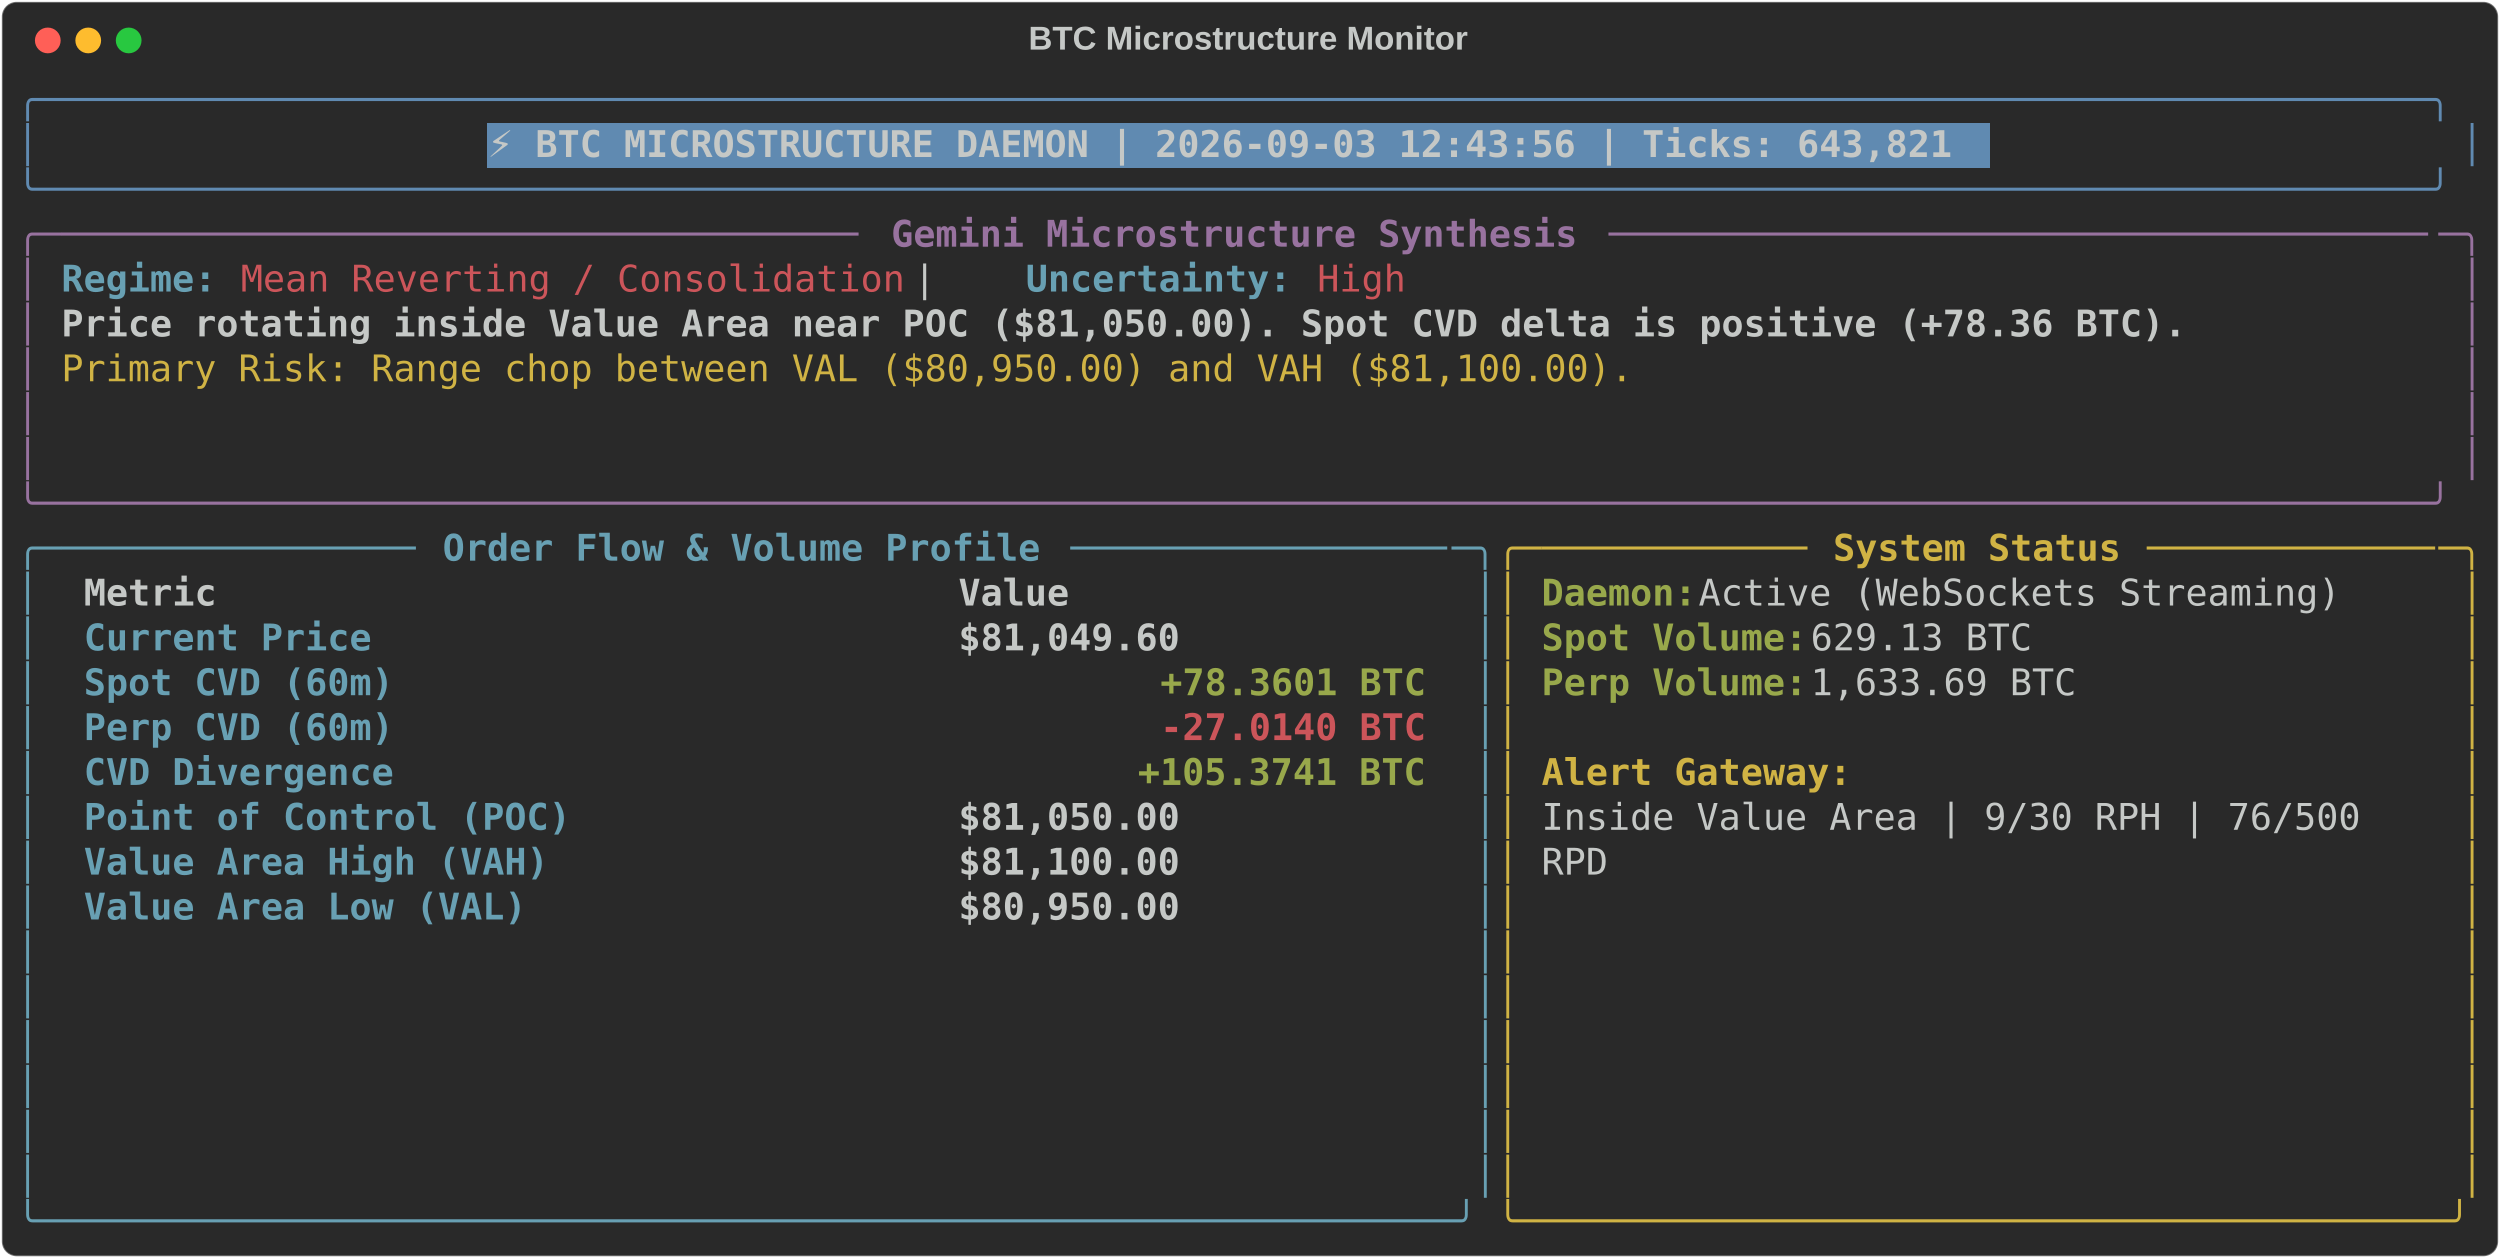
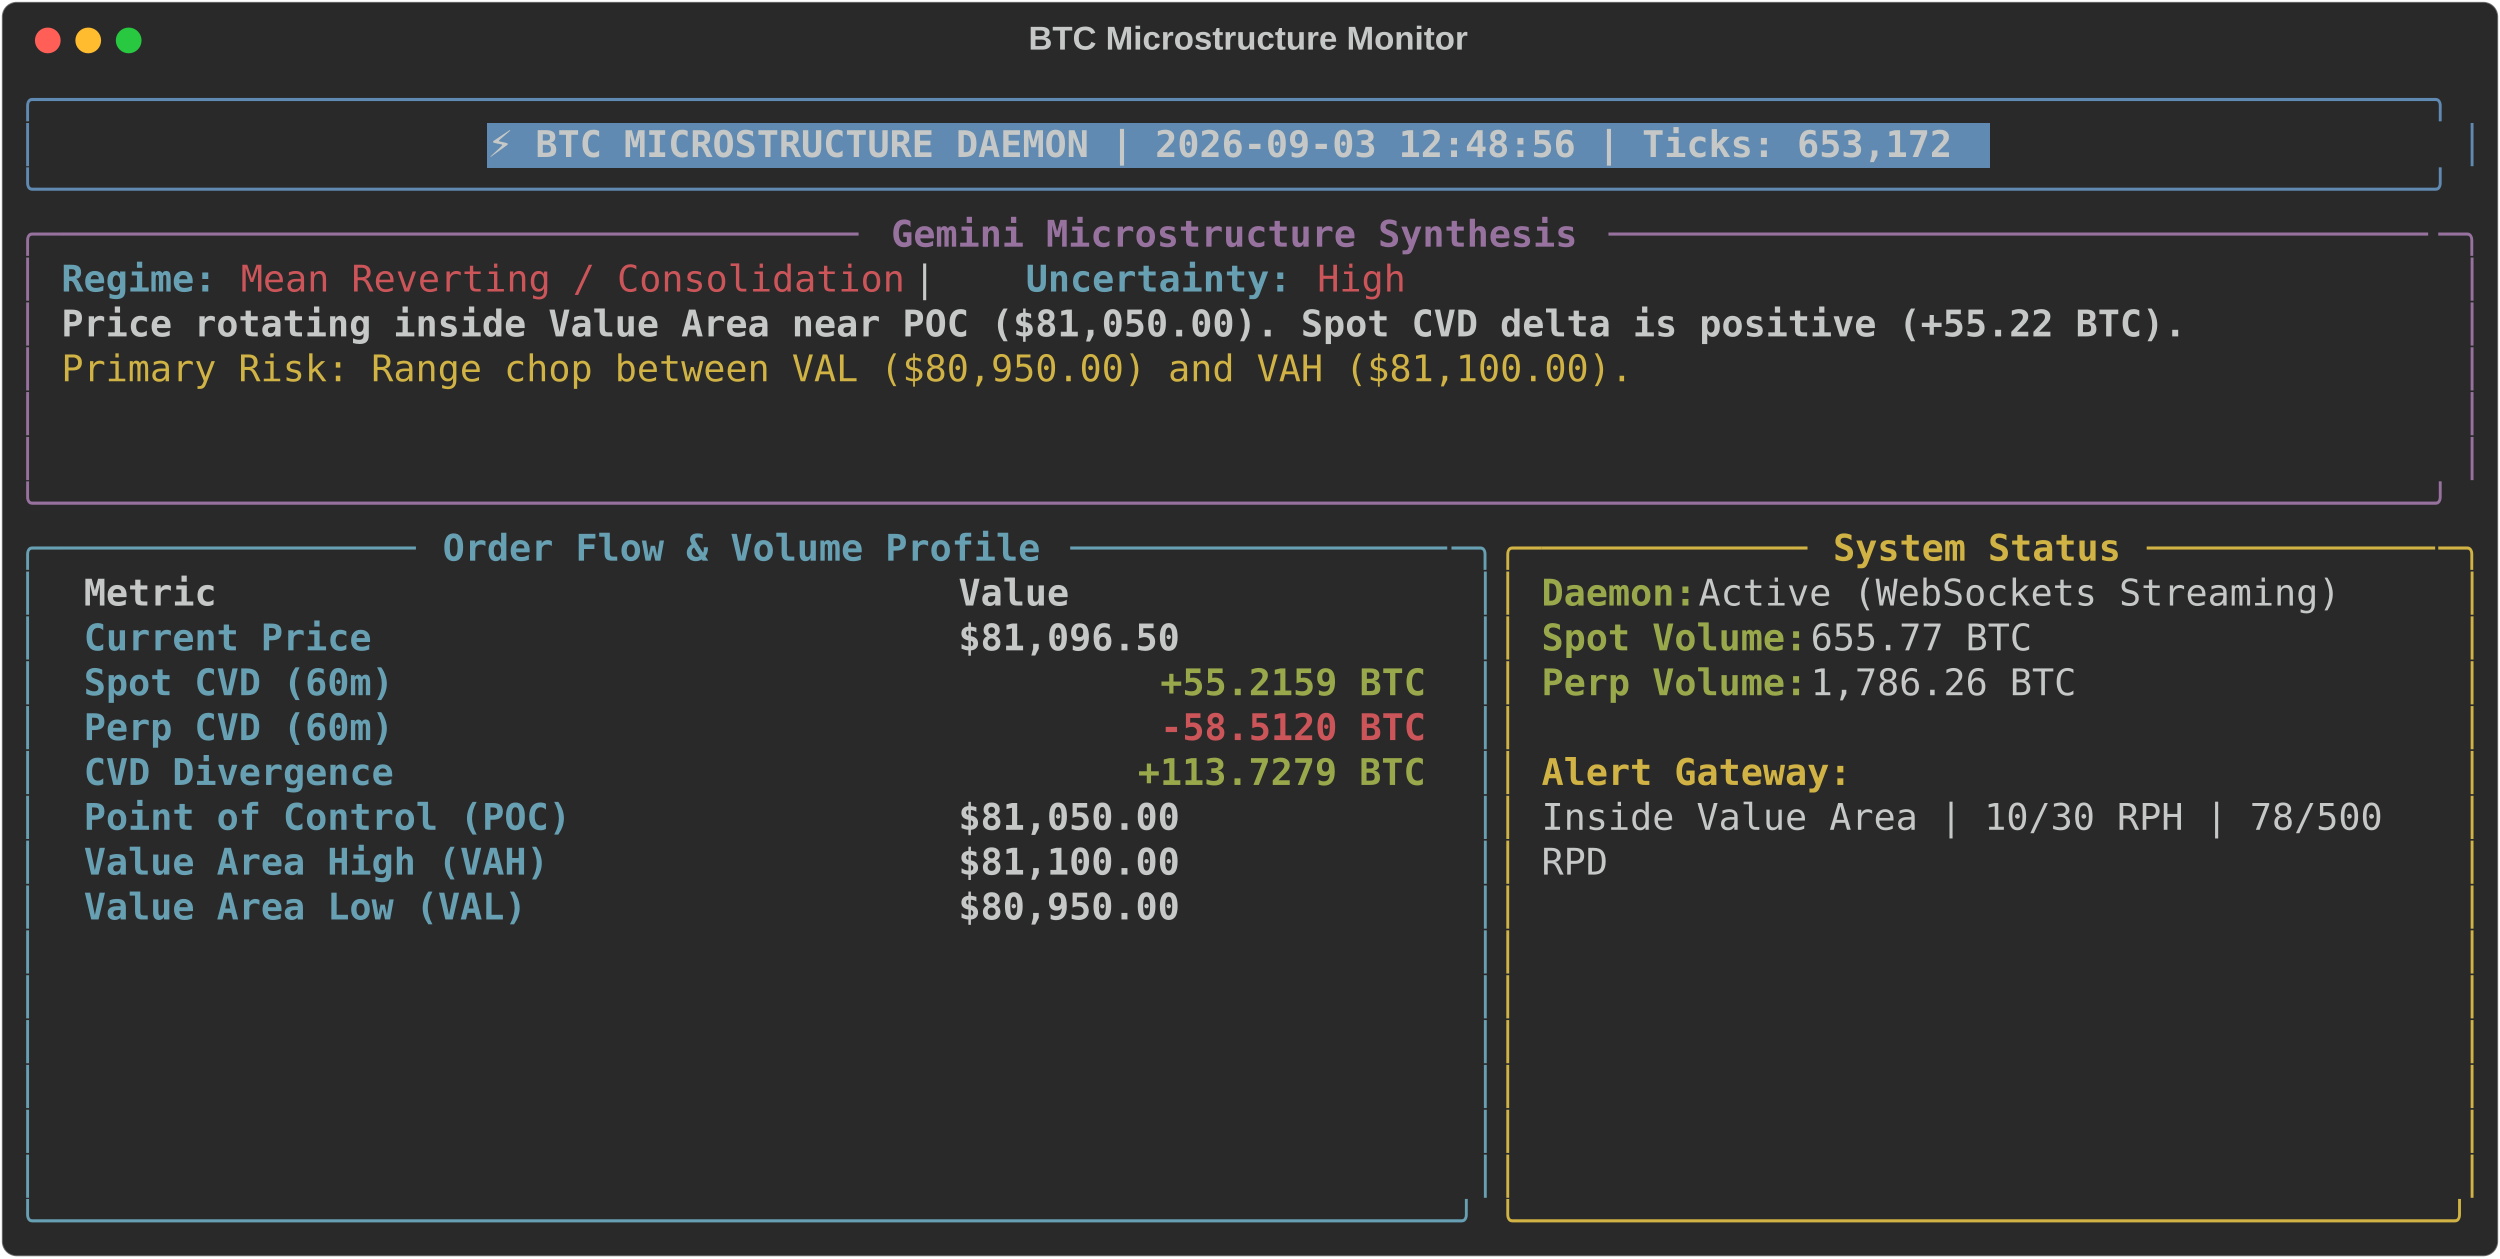
<svg xmlns="http://www.w3.org/2000/svg" class="rich-terminal" viewBox="0 0 1360 684.4">
  <style>

    @font-face {
        font-family: "Fira Code";
        src: local("FiraCode-Regular"),
                url("https://cdnjs.cloudflare.com/ajax/libs/firacode/6.2.0/woff2/FiraCode-Regular.woff2") format("woff2"),
                url("https://cdnjs.cloudflare.com/ajax/libs/firacode/6.2.0/woff/FiraCode-Regular.woff") format("woff");
        font-style: normal;
        font-weight: 400;
    }
    @font-face {
        font-family: "Fira Code";
        src: local("FiraCode-Bold"),
                url("https://cdnjs.cloudflare.com/ajax/libs/firacode/6.2.0/woff2/FiraCode-Bold.woff2") format("woff2"),
                url("https://cdnjs.cloudflare.com/ajax/libs/firacode/6.2.0/woff/FiraCode-Bold.woff") format("woff");
        font-style: bold;
        font-weight: 700;
    }

-     .terminal-4249572340-matrix {
+     .terminal-4115092503-matrix {
        font-family: Fira Code, monospace;
        font-size: 20px;
        line-height: 24.4px;
        font-variant-east-asian: full-width;
    }

-     .terminal-4249572340-title {
+     .terminal-4115092503-title {
        font-size: 18px;
        font-weight: bold;
        font-family: arial;
    }

-     .terminal-4249572340-r1 { fill: #608ab1 }
- .terminal-4249572340-r2 { fill: #c5c8c6 }
- .terminal-4249572340-r3 { fill: #c5c8c6;font-weight: bold }
- .terminal-4249572340-r4 { fill: #98729f }
- .terminal-4249572340-r5 { fill: #98729f;font-weight: bold }
- .terminal-4249572340-r6 { fill: #68a0b3;font-weight: bold }
- .terminal-4249572340-r7 { fill: #cc555a }
- .terminal-4249572340-r8 { fill: #d0b344 }
- .terminal-4249572340-r9 { fill: #68a0b3 }
- .terminal-4249572340-r10 { fill: #d0b344;font-weight: bold }
- .terminal-4249572340-r11 { fill: #98a84b;font-weight: bold }
- .terminal-4249572340-r12 { fill: #cc555a;font-weight: bold }
+     .terminal-4115092503-r1 { fill: #608ab1 }
+ .terminal-4115092503-r2 { fill: #c5c8c6 }
+ .terminal-4115092503-r3 { fill: #c5c8c6;font-weight: bold }
+ .terminal-4115092503-r4 { fill: #98729f }
+ .terminal-4115092503-r5 { fill: #98729f;font-weight: bold }
+ .terminal-4115092503-r6 { fill: #68a0b3;font-weight: bold }
+ .terminal-4115092503-r7 { fill: #cc555a }
+ .terminal-4115092503-r8 { fill: #d0b344 }
+ .terminal-4115092503-r9 { fill: #68a0b3 }
+ .terminal-4115092503-r10 { fill: #d0b344;font-weight: bold }
+ .terminal-4115092503-r11 { fill: #98a84b;font-weight: bold }
+ .terminal-4115092503-r12 { fill: #cc555a;font-weight: bold }
    </style>
  <defs>
-     <clipPath id="terminal-4249572340-clip-terminal">
+     <clipPath id="terminal-4115092503-clip-terminal">
      <rect x="0" y="0" width="1341.0" height="633.4" />
    </clipPath>
-     <clipPath id="terminal-4249572340-line-0">
+     <clipPath id="terminal-4115092503-line-0">
      <rect x="0" y="1.5" width="1342" height="24.65" />
    </clipPath>
-     <clipPath id="terminal-4249572340-line-1">
+     <clipPath id="terminal-4115092503-line-1">
      <rect x="0" y="25.9" width="1342" height="24.65" />
    </clipPath>
-     <clipPath id="terminal-4249572340-line-2">
+     <clipPath id="terminal-4115092503-line-2">
      <rect x="0" y="50.3" width="1342" height="24.65" />
    </clipPath>
-     <clipPath id="terminal-4249572340-line-3">
+     <clipPath id="terminal-4115092503-line-3">
      <rect x="0" y="74.7" width="1342" height="24.65" />
    </clipPath>
-     <clipPath id="terminal-4249572340-line-4">
+     <clipPath id="terminal-4115092503-line-4">
      <rect x="0" y="99.1" width="1342" height="24.65" />
    </clipPath>
-     <clipPath id="terminal-4249572340-line-5">
+     <clipPath id="terminal-4115092503-line-5">
      <rect x="0" y="123.5" width="1342" height="24.65" />
    </clipPath>
-     <clipPath id="terminal-4249572340-line-6">
+     <clipPath id="terminal-4115092503-line-6">
      <rect x="0" y="147.9" width="1342" height="24.65" />
    </clipPath>
-     <clipPath id="terminal-4249572340-line-7">
+     <clipPath id="terminal-4115092503-line-7">
      <rect x="0" y="172.3" width="1342" height="24.65" />
    </clipPath>
-     <clipPath id="terminal-4249572340-line-8">
+     <clipPath id="terminal-4115092503-line-8">
      <rect x="0" y="196.7" width="1342" height="24.65" />
    </clipPath>
-     <clipPath id="terminal-4249572340-line-9">
+     <clipPath id="terminal-4115092503-line-9">
      <rect x="0" y="221.1" width="1342" height="24.65" />
    </clipPath>
-     <clipPath id="terminal-4249572340-line-10">
+     <clipPath id="terminal-4115092503-line-10">
      <rect x="0" y="245.5" width="1342" height="24.65" />
    </clipPath>
-     <clipPath id="terminal-4249572340-line-11">
+     <clipPath id="terminal-4115092503-line-11">
      <rect x="0" y="269.9" width="1342" height="24.65" />
    </clipPath>
-     <clipPath id="terminal-4249572340-line-12">
+     <clipPath id="terminal-4115092503-line-12">
      <rect x="0" y="294.3" width="1342" height="24.65" />
    </clipPath>
-     <clipPath id="terminal-4249572340-line-13">
+     <clipPath id="terminal-4115092503-line-13">
      <rect x="0" y="318.7" width="1342" height="24.65" />
    </clipPath>
-     <clipPath id="terminal-4249572340-line-14">
+     <clipPath id="terminal-4115092503-line-14">
      <rect x="0" y="343.1" width="1342" height="24.65" />
    </clipPath>
-     <clipPath id="terminal-4249572340-line-15">
+     <clipPath id="terminal-4115092503-line-15">
      <rect x="0" y="367.5" width="1342" height="24.65" />
    </clipPath>
-     <clipPath id="terminal-4249572340-line-16">
+     <clipPath id="terminal-4115092503-line-16">
      <rect x="0" y="391.9" width="1342" height="24.65" />
    </clipPath>
-     <clipPath id="terminal-4249572340-line-17">
+     <clipPath id="terminal-4115092503-line-17">
      <rect x="0" y="416.3" width="1342" height="24.65" />
    </clipPath>
-     <clipPath id="terminal-4249572340-line-18">
+     <clipPath id="terminal-4115092503-line-18">
      <rect x="0" y="440.7" width="1342" height="24.65" />
    </clipPath>
-     <clipPath id="terminal-4249572340-line-19">
+     <clipPath id="terminal-4115092503-line-19">
      <rect x="0" y="465.1" width="1342" height="24.65" />
    </clipPath>
-     <clipPath id="terminal-4249572340-line-20">
+     <clipPath id="terminal-4115092503-line-20">
      <rect x="0" y="489.5" width="1342" height="24.65" />
    </clipPath>
-     <clipPath id="terminal-4249572340-line-21">
+     <clipPath id="terminal-4115092503-line-21">
      <rect x="0" y="513.9" width="1342" height="24.65" />
    </clipPath>
-     <clipPath id="terminal-4249572340-line-22">
+     <clipPath id="terminal-4115092503-line-22">
      <rect x="0" y="538.3" width="1342" height="24.65" />
    </clipPath>
-     <clipPath id="terminal-4249572340-line-23">
+     <clipPath id="terminal-4115092503-line-23">
      <rect x="0" y="562.7" width="1342" height="24.65" />
    </clipPath>
-     <clipPath id="terminal-4249572340-line-24">
+     <clipPath id="terminal-4115092503-line-24">
      <rect x="0" y="587.1" width="1342" height="24.65" />
    </clipPath>
  </defs>
  <rect fill="#292929" stroke="rgba(255,255,255,0.35)" stroke-width="1" x="1" y="1" width="1358" height="682.4" rx="8" />
-   <text class="terminal-4249572340-title" fill="#c5c8c6" text-anchor="middle" x="679" y="27">BTC Microstructure Monitor</text>
+   <text class="terminal-4115092503-title" fill="#c5c8c6" text-anchor="middle" x="679" y="27">BTC Microstructure Monitor</text>
  <g transform="translate(26,22)">
    <circle cx="0" cy="0" r="7" fill="#ff5f57" />
    <circle cx="22" cy="0" r="7" fill="#febc2e" />
    <circle cx="44" cy="0" r="7" fill="#28c840" />
  </g>
-   <g transform="translate(9, 41)" clip-path="url(#terminal-4249572340-clip-terminal)">
+   <g transform="translate(9, 41)" clip-path="url(#terminal-4115092503-clip-terminal)">
    <rect fill="#608ab1" x="256.2" y="25.9" width="817.4" height="24.65" shape-rendering="crispEdges" />
-     <g class="terminal-4249572340-matrix">
-       <text class="terminal-4249572340-r1" x="0" y="20" textLength="1342" clip-path="url(#terminal-4249572340-line-0)">╭────────────────────────────────────────────────────────────────────────────────────────────────────────────╮</text>
-       <text class="terminal-4249572340-r2" x="1342" y="20" textLength="12.2" clip-path="url(#terminal-4249572340-line-0)">
- </text>
-       <text class="terminal-4249572340-r1" x="0" y="44.4" textLength="12.2" clip-path="url(#terminal-4249572340-line-1)">│</text>
-       <text class="terminal-4249572340-r3" x="256.2" y="44.4" textLength="805.2" clip-path="url(#terminal-4249572340-line-1)">⚡ BTC MICROSTRUCTURE DAEMON | 2026-09-03 12:43:56 | Ticks: 643,821</text>
-       <text class="terminal-4249572340-r1" x="1329.8" y="44.4" textLength="12.2" clip-path="url(#terminal-4249572340-line-1)">│</text>
-       <text class="terminal-4249572340-r2" x="1342" y="44.4" textLength="12.2" clip-path="url(#terminal-4249572340-line-1)">
- </text>
-       <text class="terminal-4249572340-r1" x="0" y="68.8" textLength="1342" clip-path="url(#terminal-4249572340-line-2)">╰────────────────────────────────────────────────────────────────────────────────────────────────────────────╯</text>
-       <text class="terminal-4249572340-r2" x="1342" y="68.8" textLength="12.2" clip-path="url(#terminal-4249572340-line-2)">
- </text>
-       <text class="terminal-4249572340-r4" x="0" y="93.2" textLength="24.4" clip-path="url(#terminal-4249572340-line-3)">╭─</text>
-       <text class="terminal-4249572340-r4" x="24.4" y="93.2" textLength="439.2" clip-path="url(#terminal-4249572340-line-3)">────────────────────────────────────</text>
-       <text class="terminal-4249572340-r5" x="475.8" y="93.2" textLength="378.2" clip-path="url(#terminal-4249572340-line-3)">Gemini Microstructure Synthesis</text>
-       <text class="terminal-4249572340-r4" x="866.2" y="93.2" textLength="451.4" clip-path="url(#terminal-4249572340-line-3)">─────────────────────────────────────</text>
-       <text class="terminal-4249572340-r4" x="1317.6" y="93.2" textLength="24.4" clip-path="url(#terminal-4249572340-line-3)">─╮</text>
-       <text class="terminal-4249572340-r2" x="1342" y="93.2" textLength="12.2" clip-path="url(#terminal-4249572340-line-3)">
- </text>
-       <text class="terminal-4249572340-r4" x="0" y="117.6" textLength="12.2" clip-path="url(#terminal-4249572340-line-4)">│</text>
-       <text class="terminal-4249572340-r6" x="24.4" y="117.6" textLength="85.4" clip-path="url(#terminal-4249572340-line-4)">Regime:</text>
-       <text class="terminal-4249572340-r7" x="122" y="117.6" textLength="366" clip-path="url(#terminal-4249572340-line-4)">Mean Reverting / Consolidation</text>
-       <text class="terminal-4249572340-r2" x="488" y="117.6" textLength="61" clip-path="url(#terminal-4249572340-line-4)">  |  </text>
-       <text class="terminal-4249572340-r6" x="549" y="117.6" textLength="146.4" clip-path="url(#terminal-4249572340-line-4)">Uncertainty:</text>
-       <text class="terminal-4249572340-r7" x="707.6" y="117.6" textLength="48.8" clip-path="url(#terminal-4249572340-line-4)">High</text>
-       <text class="terminal-4249572340-r4" x="1329.8" y="117.6" textLength="12.2" clip-path="url(#terminal-4249572340-line-4)">│</text>
-       <text class="terminal-4249572340-r2" x="1342" y="117.6" textLength="12.2" clip-path="url(#terminal-4249572340-line-4)">
- </text>
-       <text class="terminal-4249572340-r4" x="0" y="142" textLength="12.2" clip-path="url(#terminal-4249572340-line-5)">│</text>
-       <text class="terminal-4249572340-r3" x="24.4" y="142" textLength="1171.2" clip-path="url(#terminal-4249572340-line-5)">Price rotating inside Value Area near POC ($81,050.00). Spot CVD delta is positive (+78.36 BTC).</text>
-       <text class="terminal-4249572340-r4" x="1329.8" y="142" textLength="12.2" clip-path="url(#terminal-4249572340-line-5)">│</text>
-       <text class="terminal-4249572340-r2" x="1342" y="142" textLength="12.2" clip-path="url(#terminal-4249572340-line-5)">
- </text>
-       <text class="terminal-4249572340-r4" x="0" y="166.4" textLength="12.2" clip-path="url(#terminal-4249572340-line-6)">│</text>
-       <text class="terminal-4249572340-r8" x="24.4" y="166.4" textLength="866.2" clip-path="url(#terminal-4249572340-line-6)">Primary Risk: Range chop between VAL ($80,950.00) and VAH ($81,100.00).</text>
-       <text class="terminal-4249572340-r4" x="1329.8" y="166.4" textLength="12.2" clip-path="url(#terminal-4249572340-line-6)">│</text>
-       <text class="terminal-4249572340-r2" x="1342" y="166.4" textLength="12.2" clip-path="url(#terminal-4249572340-line-6)">
- </text>
-       <text class="terminal-4249572340-r4" x="0" y="190.8" textLength="12.2" clip-path="url(#terminal-4249572340-line-7)">│</text>
-       <text class="terminal-4249572340-r4" x="1329.8" y="190.8" textLength="12.2" clip-path="url(#terminal-4249572340-line-7)">│</text>
-       <text class="terminal-4249572340-r2" x="1342" y="190.8" textLength="12.2" clip-path="url(#terminal-4249572340-line-7)">
- </text>
-       <text class="terminal-4249572340-r4" x="0" y="215.2" textLength="12.2" clip-path="url(#terminal-4249572340-line-8)">│</text>
-       <text class="terminal-4249572340-r4" x="1329.8" y="215.2" textLength="12.2" clip-path="url(#terminal-4249572340-line-8)">│</text>
-       <text class="terminal-4249572340-r2" x="1342" y="215.2" textLength="12.2" clip-path="url(#terminal-4249572340-line-8)">
- </text>
-       <text class="terminal-4249572340-r4" x="0" y="239.6" textLength="1342" clip-path="url(#terminal-4249572340-line-9)">╰────────────────────────────────────────────────────────────────────────────────────────────────────────────╯</text>
-       <text class="terminal-4249572340-r2" x="1342" y="239.6" textLength="12.2" clip-path="url(#terminal-4249572340-line-9)">
- </text>
-       <text class="terminal-4249572340-r9" x="0" y="264" textLength="24.4" clip-path="url(#terminal-4249572340-line-10)">╭─</text>
-       <text class="terminal-4249572340-r9" x="24.4" y="264" textLength="195.2" clip-path="url(#terminal-4249572340-line-10)">────────────────</text>
-       <text class="terminal-4249572340-r6" x="231.8" y="264" textLength="329.4" clip-path="url(#terminal-4249572340-line-10)">Order Flow &amp; Volume Profile</text>
-       <text class="terminal-4249572340-r9" x="573.4" y="264" textLength="207.4" clip-path="url(#terminal-4249572340-line-10)">─────────────────</text>
-       <text class="terminal-4249572340-r9" x="780.8" y="264" textLength="24.4" clip-path="url(#terminal-4249572340-line-10)">─╮</text>
-       <text class="terminal-4249572340-r8" x="805.2" y="264" textLength="24.4" clip-path="url(#terminal-4249572340-line-10)">╭─</text>
-       <text class="terminal-4249572340-r8" x="829.6" y="264" textLength="146.4" clip-path="url(#terminal-4249572340-line-10)">────────────</text>
-       <text class="terminal-4249572340-r10" x="988.2" y="264" textLength="158.6" clip-path="url(#terminal-4249572340-line-10)">System Status</text>
-       <text class="terminal-4249572340-r8" x="1159" y="264" textLength="158.6" clip-path="url(#terminal-4249572340-line-10)">─────────────</text>
-       <text class="terminal-4249572340-r8" x="1317.6" y="264" textLength="24.4" clip-path="url(#terminal-4249572340-line-10)">─╮</text>
-       <text class="terminal-4249572340-r2" x="1342" y="264" textLength="12.2" clip-path="url(#terminal-4249572340-line-10)">
- </text>
-       <text class="terminal-4249572340-r9" x="0" y="288.4" textLength="12.2" clip-path="url(#terminal-4249572340-line-11)">│</text>
-       <text class="terminal-4249572340-r3" x="36.6" y="288.4" textLength="451.4" clip-path="url(#terminal-4249572340-line-11)">Metric                               </text>
-       <text class="terminal-4249572340-r3" x="512.4" y="288.4" textLength="256.2" clip-path="url(#terminal-4249572340-line-11)">                Value</text>
-       <text class="terminal-4249572340-r9" x="793" y="288.4" textLength="12.2" clip-path="url(#terminal-4249572340-line-11)">│</text>
-       <text class="terminal-4249572340-r8" x="805.2" y="288.4" textLength="12.2" clip-path="url(#terminal-4249572340-line-11)">│</text>
-       <text class="terminal-4249572340-r11" x="829.6" y="288.4" textLength="85.4" clip-path="url(#terminal-4249572340-line-11)">Daemon:</text>
-       <text class="terminal-4249572340-r2" x="915" y="288.4" textLength="366" clip-path="url(#terminal-4249572340-line-11)"> Active (WebSockets Streaming)</text>
-       <text class="terminal-4249572340-r8" x="1329.8" y="288.4" textLength="12.2" clip-path="url(#terminal-4249572340-line-11)">│</text>
-       <text class="terminal-4249572340-r2" x="1342" y="288.4" textLength="12.2" clip-path="url(#terminal-4249572340-line-11)">
- </text>
-       <text class="terminal-4249572340-r9" x="0" y="312.8" textLength="12.2" clip-path="url(#terminal-4249572340-line-12)">│</text>
-       <text class="terminal-4249572340-r6" x="36.6" y="312.8" textLength="451.4" clip-path="url(#terminal-4249572340-line-12)">Current Price                        </text>
-       <text class="terminal-4249572340-r3" x="512.4" y="312.8" textLength="256.2" clip-path="url(#terminal-4249572340-line-12)">           $81,049.60</text>
-       <text class="terminal-4249572340-r9" x="793" y="312.8" textLength="12.2" clip-path="url(#terminal-4249572340-line-12)">│</text>
-       <text class="terminal-4249572340-r8" x="805.2" y="312.8" textLength="12.2" clip-path="url(#terminal-4249572340-line-12)">│</text>
-       <text class="terminal-4249572340-r11" x="829.6" y="312.8" textLength="146.4" clip-path="url(#terminal-4249572340-line-12)">Spot Volume:</text>
-       <text class="terminal-4249572340-r2" x="976" y="312.8" textLength="134.2" clip-path="url(#terminal-4249572340-line-12)"> 629.13 BTC</text>
-       <text class="terminal-4249572340-r8" x="1329.8" y="312.8" textLength="12.2" clip-path="url(#terminal-4249572340-line-12)">│</text>
-       <text class="terminal-4249572340-r2" x="1342" y="312.8" textLength="12.2" clip-path="url(#terminal-4249572340-line-12)">
- </text>
-       <text class="terminal-4249572340-r9" x="0" y="337.2" textLength="12.2" clip-path="url(#terminal-4249572340-line-13)">│</text>
-       <text class="terminal-4249572340-r6" x="36.6" y="337.2" textLength="451.4" clip-path="url(#terminal-4249572340-line-13)">Spot CVD (60m)                       </text>
-       <text class="terminal-4249572340-r11" x="622.2" y="337.2" textLength="146.4" clip-path="url(#terminal-4249572340-line-13)">+78.3601 BTC</text>
-       <text class="terminal-4249572340-r9" x="793" y="337.2" textLength="12.2" clip-path="url(#terminal-4249572340-line-13)">│</text>
-       <text class="terminal-4249572340-r8" x="805.2" y="337.2" textLength="12.2" clip-path="url(#terminal-4249572340-line-13)">│</text>
-       <text class="terminal-4249572340-r11" x="829.6" y="337.2" textLength="146.4" clip-path="url(#terminal-4249572340-line-13)">Perp Volume:</text>
-       <text class="terminal-4249572340-r2" x="976" y="337.2" textLength="158.6" clip-path="url(#terminal-4249572340-line-13)"> 1,633.69 BTC</text>
-       <text class="terminal-4249572340-r8" x="1329.8" y="337.2" textLength="12.2" clip-path="url(#terminal-4249572340-line-13)">│</text>
-       <text class="terminal-4249572340-r2" x="1342" y="337.2" textLength="12.2" clip-path="url(#terminal-4249572340-line-13)">
- </text>
-       <text class="terminal-4249572340-r9" x="0" y="361.6" textLength="12.2" clip-path="url(#terminal-4249572340-line-14)">│</text>
-       <text class="terminal-4249572340-r6" x="36.6" y="361.6" textLength="451.4" clip-path="url(#terminal-4249572340-line-14)">Perp CVD (60m)                       </text>
-       <text class="terminal-4249572340-r12" x="622.2" y="361.6" textLength="146.4" clip-path="url(#terminal-4249572340-line-14)">-27.0140 BTC</text>
-       <text class="terminal-4249572340-r9" x="793" y="361.6" textLength="12.2" clip-path="url(#terminal-4249572340-line-14)">│</text>
-       <text class="terminal-4249572340-r8" x="805.2" y="361.6" textLength="12.2" clip-path="url(#terminal-4249572340-line-14)">│</text>
-       <text class="terminal-4249572340-r8" x="1329.8" y="361.6" textLength="12.2" clip-path="url(#terminal-4249572340-line-14)">│</text>
-       <text class="terminal-4249572340-r2" x="1342" y="361.6" textLength="12.2" clip-path="url(#terminal-4249572340-line-14)">
- </text>
-       <text class="terminal-4249572340-r9" x="0" y="386" textLength="12.2" clip-path="url(#terminal-4249572340-line-15)">│</text>
-       <text class="terminal-4249572340-r6" x="36.6" y="386" textLength="451.4" clip-path="url(#terminal-4249572340-line-15)">CVD Divergence                       </text>
-       <text class="terminal-4249572340-r11" x="610" y="386" textLength="158.6" clip-path="url(#terminal-4249572340-line-15)">+105.3741 BTC</text>
-       <text class="terminal-4249572340-r9" x="793" y="386" textLength="12.2" clip-path="url(#terminal-4249572340-line-15)">│</text>
-       <text class="terminal-4249572340-r8" x="805.2" y="386" textLength="12.2" clip-path="url(#terminal-4249572340-line-15)">│</text>
-       <text class="terminal-4249572340-r10" x="829.6" y="386" textLength="170.8" clip-path="url(#terminal-4249572340-line-15)">Alert Gateway:</text>
-       <text class="terminal-4249572340-r8" x="1329.8" y="386" textLength="12.2" clip-path="url(#terminal-4249572340-line-15)">│</text>
-       <text class="terminal-4249572340-r2" x="1342" y="386" textLength="12.2" clip-path="url(#terminal-4249572340-line-15)">
- </text>
-       <text class="terminal-4249572340-r9" x="0" y="410.4" textLength="12.2" clip-path="url(#terminal-4249572340-line-16)">│</text>
-       <text class="terminal-4249572340-r6" x="36.6" y="410.4" textLength="451.4" clip-path="url(#terminal-4249572340-line-16)">Point of Control (POC)               </text>
-       <text class="terminal-4249572340-r3" x="512.4" y="410.4" textLength="256.2" clip-path="url(#terminal-4249572340-line-16)">           $81,050.00</text>
-       <text class="terminal-4249572340-r9" x="793" y="410.4" textLength="12.2" clip-path="url(#terminal-4249572340-line-16)">│</text>
-       <text class="terminal-4249572340-r8" x="805.2" y="410.4" textLength="12.2" clip-path="url(#terminal-4249572340-line-16)">│</text>
-       <text class="terminal-4249572340-r2" x="829.6" y="410.4" textLength="463.6" clip-path="url(#terminal-4249572340-line-16)">Inside Value Area | 9/30 RPH | 76/500 </text>
-       <text class="terminal-4249572340-r8" x="1329.8" y="410.4" textLength="12.2" clip-path="url(#terminal-4249572340-line-16)">│</text>
-       <text class="terminal-4249572340-r2" x="1342" y="410.4" textLength="12.2" clip-path="url(#terminal-4249572340-line-16)">
- </text>
-       <text class="terminal-4249572340-r9" x="0" y="434.8" textLength="12.2" clip-path="url(#terminal-4249572340-line-17)">│</text>
-       <text class="terminal-4249572340-r6" x="36.6" y="434.8" textLength="451.4" clip-path="url(#terminal-4249572340-line-17)">Value Area High (VAH)                </text>
-       <text class="terminal-4249572340-r3" x="512.4" y="434.8" textLength="256.2" clip-path="url(#terminal-4249572340-line-17)">           $81,100.00</text>
-       <text class="terminal-4249572340-r9" x="793" y="434.8" textLength="12.2" clip-path="url(#terminal-4249572340-line-17)">│</text>
-       <text class="terminal-4249572340-r8" x="805.2" y="434.8" textLength="12.2" clip-path="url(#terminal-4249572340-line-17)">│</text>
-       <text class="terminal-4249572340-r2" x="829.6" y="434.8" textLength="36.6" clip-path="url(#terminal-4249572340-line-17)">RPD</text>
-       <text class="terminal-4249572340-r8" x="1329.8" y="434.8" textLength="12.2" clip-path="url(#terminal-4249572340-line-17)">│</text>
-       <text class="terminal-4249572340-r2" x="1342" y="434.8" textLength="12.2" clip-path="url(#terminal-4249572340-line-17)">
- </text>
-       <text class="terminal-4249572340-r9" x="0" y="459.2" textLength="12.2" clip-path="url(#terminal-4249572340-line-18)">│</text>
-       <text class="terminal-4249572340-r6" x="36.6" y="459.2" textLength="451.4" clip-path="url(#terminal-4249572340-line-18)">Value Area Low (VAL)                 </text>
-       <text class="terminal-4249572340-r3" x="512.4" y="459.2" textLength="256.2" clip-path="url(#terminal-4249572340-line-18)">           $80,950.00</text>
-       <text class="terminal-4249572340-r9" x="793" y="459.2" textLength="12.2" clip-path="url(#terminal-4249572340-line-18)">│</text>
-       <text class="terminal-4249572340-r8" x="805.2" y="459.2" textLength="12.2" clip-path="url(#terminal-4249572340-line-18)">│</text>
-       <text class="terminal-4249572340-r8" x="1329.8" y="459.2" textLength="12.2" clip-path="url(#terminal-4249572340-line-18)">│</text>
-       <text class="terminal-4249572340-r2" x="1342" y="459.2" textLength="12.2" clip-path="url(#terminal-4249572340-line-18)">
- </text>
-       <text class="terminal-4249572340-r9" x="0" y="483.6" textLength="12.2" clip-path="url(#terminal-4249572340-line-19)">│</text>
-       <text class="terminal-4249572340-r9" x="793" y="483.6" textLength="12.2" clip-path="url(#terminal-4249572340-line-19)">│</text>
-       <text class="terminal-4249572340-r8" x="805.2" y="483.6" textLength="12.2" clip-path="url(#terminal-4249572340-line-19)">│</text>
-       <text class="terminal-4249572340-r8" x="1329.8" y="483.6" textLength="12.2" clip-path="url(#terminal-4249572340-line-19)">│</text>
-       <text class="terminal-4249572340-r2" x="1342" y="483.6" textLength="12.2" clip-path="url(#terminal-4249572340-line-19)">
- </text>
-       <text class="terminal-4249572340-r9" x="0" y="508" textLength="12.2" clip-path="url(#terminal-4249572340-line-20)">│</text>
-       <text class="terminal-4249572340-r9" x="793" y="508" textLength="12.2" clip-path="url(#terminal-4249572340-line-20)">│</text>
-       <text class="terminal-4249572340-r8" x="805.2" y="508" textLength="12.2" clip-path="url(#terminal-4249572340-line-20)">│</text>
-       <text class="terminal-4249572340-r8" x="1329.8" y="508" textLength="12.2" clip-path="url(#terminal-4249572340-line-20)">│</text>
-       <text class="terminal-4249572340-r2" x="1342" y="508" textLength="12.2" clip-path="url(#terminal-4249572340-line-20)">
- </text>
-       <text class="terminal-4249572340-r9" x="0" y="532.4" textLength="12.2" clip-path="url(#terminal-4249572340-line-21)">│</text>
-       <text class="terminal-4249572340-r9" x="793" y="532.4" textLength="12.2" clip-path="url(#terminal-4249572340-line-21)">│</text>
-       <text class="terminal-4249572340-r8" x="805.2" y="532.4" textLength="12.2" clip-path="url(#terminal-4249572340-line-21)">│</text>
-       <text class="terminal-4249572340-r8" x="1329.8" y="532.4" textLength="12.2" clip-path="url(#terminal-4249572340-line-21)">│</text>
-       <text class="terminal-4249572340-r2" x="1342" y="532.4" textLength="12.2" clip-path="url(#terminal-4249572340-line-21)">
- </text>
-       <text class="terminal-4249572340-r9" x="0" y="556.8" textLength="12.2" clip-path="url(#terminal-4249572340-line-22)">│</text>
-       <text class="terminal-4249572340-r9" x="793" y="556.8" textLength="12.2" clip-path="url(#terminal-4249572340-line-22)">│</text>
-       <text class="terminal-4249572340-r8" x="805.2" y="556.8" textLength="12.2" clip-path="url(#terminal-4249572340-line-22)">│</text>
-       <text class="terminal-4249572340-r8" x="1329.8" y="556.8" textLength="12.2" clip-path="url(#terminal-4249572340-line-22)">│</text>
-       <text class="terminal-4249572340-r2" x="1342" y="556.8" textLength="12.2" clip-path="url(#terminal-4249572340-line-22)">
- </text>
-       <text class="terminal-4249572340-r9" x="0" y="581.2" textLength="12.2" clip-path="url(#terminal-4249572340-line-23)">│</text>
-       <text class="terminal-4249572340-r9" x="793" y="581.2" textLength="12.2" clip-path="url(#terminal-4249572340-line-23)">│</text>
-       <text class="terminal-4249572340-r8" x="805.2" y="581.2" textLength="12.2" clip-path="url(#terminal-4249572340-line-23)">│</text>
-       <text class="terminal-4249572340-r8" x="1329.8" y="581.2" textLength="12.2" clip-path="url(#terminal-4249572340-line-23)">│</text>
-       <text class="terminal-4249572340-r2" x="1342" y="581.2" textLength="12.2" clip-path="url(#terminal-4249572340-line-23)">
- </text>
-       <text class="terminal-4249572340-r9" x="0" y="605.6" textLength="12.2" clip-path="url(#terminal-4249572340-line-24)">│</text>
-       <text class="terminal-4249572340-r9" x="793" y="605.6" textLength="12.2" clip-path="url(#terminal-4249572340-line-24)">│</text>
-       <text class="terminal-4249572340-r8" x="805.2" y="605.6" textLength="12.2" clip-path="url(#terminal-4249572340-line-24)">│</text>
-       <text class="terminal-4249572340-r8" x="1329.8" y="605.6" textLength="12.2" clip-path="url(#terminal-4249572340-line-24)">│</text>
-       <text class="terminal-4249572340-r2" x="1342" y="605.6" textLength="12.2" clip-path="url(#terminal-4249572340-line-24)">
- </text>
-       <text class="terminal-4249572340-r9" x="0" y="630" textLength="805.2" clip-path="url(#terminal-4249572340-line-25)">╰────────────────────────────────────────────────────────────────╯</text>
-       <text class="terminal-4249572340-r8" x="805.2" y="630" textLength="536.8" clip-path="url(#terminal-4249572340-line-25)">╰──────────────────────────────────────────╯</text>
-       <text class="terminal-4249572340-r2" x="1342" y="630" textLength="12.2" clip-path="url(#terminal-4249572340-line-25)">
+     <g class="terminal-4115092503-matrix">
+       <text class="terminal-4115092503-r1" x="0" y="20" textLength="1342" clip-path="url(#terminal-4115092503-line-0)">╭────────────────────────────────────────────────────────────────────────────────────────────────────────────╮</text>
+       <text class="terminal-4115092503-r2" x="1342" y="20" textLength="12.2" clip-path="url(#terminal-4115092503-line-0)">
+ </text>
+       <text class="terminal-4115092503-r1" x="0" y="44.4" textLength="12.2" clip-path="url(#terminal-4115092503-line-1)">│</text>
+       <text class="terminal-4115092503-r3" x="256.2" y="44.4" textLength="805.2" clip-path="url(#terminal-4115092503-line-1)">⚡ BTC MICROSTRUCTURE DAEMON | 2026-09-03 12:48:56 | Ticks: 653,172</text>
+       <text class="terminal-4115092503-r1" x="1329.8" y="44.4" textLength="12.2" clip-path="url(#terminal-4115092503-line-1)">│</text>
+       <text class="terminal-4115092503-r2" x="1342" y="44.4" textLength="12.2" clip-path="url(#terminal-4115092503-line-1)">
+ </text>
+       <text class="terminal-4115092503-r1" x="0" y="68.8" textLength="1342" clip-path="url(#terminal-4115092503-line-2)">╰────────────────────────────────────────────────────────────────────────────────────────────────────────────╯</text>
+       <text class="terminal-4115092503-r2" x="1342" y="68.8" textLength="12.2" clip-path="url(#terminal-4115092503-line-2)">
+ </text>
+       <text class="terminal-4115092503-r4" x="0" y="93.2" textLength="24.4" clip-path="url(#terminal-4115092503-line-3)">╭─</text>
+       <text class="terminal-4115092503-r4" x="24.4" y="93.2" textLength="439.2" clip-path="url(#terminal-4115092503-line-3)">────────────────────────────────────</text>
+       <text class="terminal-4115092503-r5" x="475.8" y="93.2" textLength="378.2" clip-path="url(#terminal-4115092503-line-3)">Gemini Microstructure Synthesis</text>
+       <text class="terminal-4115092503-r4" x="866.2" y="93.2" textLength="451.4" clip-path="url(#terminal-4115092503-line-3)">─────────────────────────────────────</text>
+       <text class="terminal-4115092503-r4" x="1317.6" y="93.2" textLength="24.4" clip-path="url(#terminal-4115092503-line-3)">─╮</text>
+       <text class="terminal-4115092503-r2" x="1342" y="93.2" textLength="12.2" clip-path="url(#terminal-4115092503-line-3)">
+ </text>
+       <text class="terminal-4115092503-r4" x="0" y="117.6" textLength="12.2" clip-path="url(#terminal-4115092503-line-4)">│</text>
+       <text class="terminal-4115092503-r6" x="24.4" y="117.6" textLength="85.4" clip-path="url(#terminal-4115092503-line-4)">Regime:</text>
+       <text class="terminal-4115092503-r7" x="122" y="117.6" textLength="366" clip-path="url(#terminal-4115092503-line-4)">Mean Reverting / Consolidation</text>
+       <text class="terminal-4115092503-r2" x="488" y="117.6" textLength="61" clip-path="url(#terminal-4115092503-line-4)">  |  </text>
+       <text class="terminal-4115092503-r6" x="549" y="117.6" textLength="146.4" clip-path="url(#terminal-4115092503-line-4)">Uncertainty:</text>
+       <text class="terminal-4115092503-r7" x="707.6" y="117.6" textLength="48.8" clip-path="url(#terminal-4115092503-line-4)">High</text>
+       <text class="terminal-4115092503-r4" x="1329.8" y="117.6" textLength="12.2" clip-path="url(#terminal-4115092503-line-4)">│</text>
+       <text class="terminal-4115092503-r2" x="1342" y="117.6" textLength="12.2" clip-path="url(#terminal-4115092503-line-4)">
+ </text>
+       <text class="terminal-4115092503-r4" x="0" y="142" textLength="12.2" clip-path="url(#terminal-4115092503-line-5)">│</text>
+       <text class="terminal-4115092503-r3" x="24.4" y="142" textLength="1171.2" clip-path="url(#terminal-4115092503-line-5)">Price rotating inside Value Area near POC ($81,050.00). Spot CVD delta is positive (+55.22 BTC).</text>
+       <text class="terminal-4115092503-r4" x="1329.8" y="142" textLength="12.2" clip-path="url(#terminal-4115092503-line-5)">│</text>
+       <text class="terminal-4115092503-r2" x="1342" y="142" textLength="12.2" clip-path="url(#terminal-4115092503-line-5)">
+ </text>
+       <text class="terminal-4115092503-r4" x="0" y="166.4" textLength="12.2" clip-path="url(#terminal-4115092503-line-6)">│</text>
+       <text class="terminal-4115092503-r8" x="24.4" y="166.4" textLength="866.2" clip-path="url(#terminal-4115092503-line-6)">Primary Risk: Range chop between VAL ($80,950.00) and VAH ($81,100.00).</text>
+       <text class="terminal-4115092503-r4" x="1329.8" y="166.4" textLength="12.2" clip-path="url(#terminal-4115092503-line-6)">│</text>
+       <text class="terminal-4115092503-r2" x="1342" y="166.4" textLength="12.2" clip-path="url(#terminal-4115092503-line-6)">
+ </text>
+       <text class="terminal-4115092503-r4" x="0" y="190.8" textLength="12.2" clip-path="url(#terminal-4115092503-line-7)">│</text>
+       <text class="terminal-4115092503-r4" x="1329.8" y="190.8" textLength="12.2" clip-path="url(#terminal-4115092503-line-7)">│</text>
+       <text class="terminal-4115092503-r2" x="1342" y="190.8" textLength="12.2" clip-path="url(#terminal-4115092503-line-7)">
+ </text>
+       <text class="terminal-4115092503-r4" x="0" y="215.2" textLength="12.2" clip-path="url(#terminal-4115092503-line-8)">│</text>
+       <text class="terminal-4115092503-r4" x="1329.8" y="215.2" textLength="12.2" clip-path="url(#terminal-4115092503-line-8)">│</text>
+       <text class="terminal-4115092503-r2" x="1342" y="215.2" textLength="12.2" clip-path="url(#terminal-4115092503-line-8)">
+ </text>
+       <text class="terminal-4115092503-r4" x="0" y="239.6" textLength="1342" clip-path="url(#terminal-4115092503-line-9)">╰────────────────────────────────────────────────────────────────────────────────────────────────────────────╯</text>
+       <text class="terminal-4115092503-r2" x="1342" y="239.6" textLength="12.2" clip-path="url(#terminal-4115092503-line-9)">
+ </text>
+       <text class="terminal-4115092503-r9" x="0" y="264" textLength="24.4" clip-path="url(#terminal-4115092503-line-10)">╭─</text>
+       <text class="terminal-4115092503-r9" x="24.4" y="264" textLength="195.2" clip-path="url(#terminal-4115092503-line-10)">────────────────</text>
+       <text class="terminal-4115092503-r6" x="231.8" y="264" textLength="329.4" clip-path="url(#terminal-4115092503-line-10)">Order Flow &amp; Volume Profile</text>
+       <text class="terminal-4115092503-r9" x="573.4" y="264" textLength="207.4" clip-path="url(#terminal-4115092503-line-10)">─────────────────</text>
+       <text class="terminal-4115092503-r9" x="780.8" y="264" textLength="24.4" clip-path="url(#terminal-4115092503-line-10)">─╮</text>
+       <text class="terminal-4115092503-r8" x="805.2" y="264" textLength="24.4" clip-path="url(#terminal-4115092503-line-10)">╭─</text>
+       <text class="terminal-4115092503-r8" x="829.6" y="264" textLength="146.4" clip-path="url(#terminal-4115092503-line-10)">────────────</text>
+       <text class="terminal-4115092503-r10" x="988.2" y="264" textLength="158.6" clip-path="url(#terminal-4115092503-line-10)">System Status</text>
+       <text class="terminal-4115092503-r8" x="1159" y="264" textLength="158.6" clip-path="url(#terminal-4115092503-line-10)">─────────────</text>
+       <text class="terminal-4115092503-r8" x="1317.6" y="264" textLength="24.4" clip-path="url(#terminal-4115092503-line-10)">─╮</text>
+       <text class="terminal-4115092503-r2" x="1342" y="264" textLength="12.2" clip-path="url(#terminal-4115092503-line-10)">
+ </text>
+       <text class="terminal-4115092503-r9" x="0" y="288.4" textLength="12.2" clip-path="url(#terminal-4115092503-line-11)">│</text>
+       <text class="terminal-4115092503-r3" x="36.6" y="288.4" textLength="451.4" clip-path="url(#terminal-4115092503-line-11)">Metric                               </text>
+       <text class="terminal-4115092503-r3" x="512.4" y="288.4" textLength="256.2" clip-path="url(#terminal-4115092503-line-11)">                Value</text>
+       <text class="terminal-4115092503-r9" x="793" y="288.4" textLength="12.2" clip-path="url(#terminal-4115092503-line-11)">│</text>
+       <text class="terminal-4115092503-r8" x="805.2" y="288.4" textLength="12.2" clip-path="url(#terminal-4115092503-line-11)">│</text>
+       <text class="terminal-4115092503-r11" x="829.6" y="288.4" textLength="85.4" clip-path="url(#terminal-4115092503-line-11)">Daemon:</text>
+       <text class="terminal-4115092503-r2" x="915" y="288.4" textLength="366" clip-path="url(#terminal-4115092503-line-11)"> Active (WebSockets Streaming)</text>
+       <text class="terminal-4115092503-r8" x="1329.8" y="288.4" textLength="12.2" clip-path="url(#terminal-4115092503-line-11)">│</text>
+       <text class="terminal-4115092503-r2" x="1342" y="288.4" textLength="12.2" clip-path="url(#terminal-4115092503-line-11)">
+ </text>
+       <text class="terminal-4115092503-r9" x="0" y="312.8" textLength="12.2" clip-path="url(#terminal-4115092503-line-12)">│</text>
+       <text class="terminal-4115092503-r6" x="36.6" y="312.8" textLength="451.4" clip-path="url(#terminal-4115092503-line-12)">Current Price                        </text>
+       <text class="terminal-4115092503-r3" x="512.4" y="312.8" textLength="256.2" clip-path="url(#terminal-4115092503-line-12)">           $81,096.50</text>
+       <text class="terminal-4115092503-r9" x="793" y="312.8" textLength="12.2" clip-path="url(#terminal-4115092503-line-12)">│</text>
+       <text class="terminal-4115092503-r8" x="805.2" y="312.8" textLength="12.2" clip-path="url(#terminal-4115092503-line-12)">│</text>
+       <text class="terminal-4115092503-r11" x="829.6" y="312.8" textLength="146.4" clip-path="url(#terminal-4115092503-line-12)">Spot Volume:</text>
+       <text class="terminal-4115092503-r2" x="976" y="312.8" textLength="134.2" clip-path="url(#terminal-4115092503-line-12)"> 655.77 BTC</text>
+       <text class="terminal-4115092503-r8" x="1329.8" y="312.8" textLength="12.2" clip-path="url(#terminal-4115092503-line-12)">│</text>
+       <text class="terminal-4115092503-r2" x="1342" y="312.8" textLength="12.2" clip-path="url(#terminal-4115092503-line-12)">
+ </text>
+       <text class="terminal-4115092503-r9" x="0" y="337.2" textLength="12.2" clip-path="url(#terminal-4115092503-line-13)">│</text>
+       <text class="terminal-4115092503-r6" x="36.6" y="337.2" textLength="451.4" clip-path="url(#terminal-4115092503-line-13)">Spot CVD (60m)                       </text>
+       <text class="terminal-4115092503-r11" x="622.2" y="337.2" textLength="146.4" clip-path="url(#terminal-4115092503-line-13)">+55.2159 BTC</text>
+       <text class="terminal-4115092503-r9" x="793" y="337.2" textLength="12.2" clip-path="url(#terminal-4115092503-line-13)">│</text>
+       <text class="terminal-4115092503-r8" x="805.2" y="337.2" textLength="12.2" clip-path="url(#terminal-4115092503-line-13)">│</text>
+       <text class="terminal-4115092503-r11" x="829.6" y="337.2" textLength="146.4" clip-path="url(#terminal-4115092503-line-13)">Perp Volume:</text>
+       <text class="terminal-4115092503-r2" x="976" y="337.2" textLength="158.6" clip-path="url(#terminal-4115092503-line-13)"> 1,786.26 BTC</text>
+       <text class="terminal-4115092503-r8" x="1329.8" y="337.2" textLength="12.2" clip-path="url(#terminal-4115092503-line-13)">│</text>
+       <text class="terminal-4115092503-r2" x="1342" y="337.2" textLength="12.2" clip-path="url(#terminal-4115092503-line-13)">
+ </text>
+       <text class="terminal-4115092503-r9" x="0" y="361.6" textLength="12.2" clip-path="url(#terminal-4115092503-line-14)">│</text>
+       <text class="terminal-4115092503-r6" x="36.6" y="361.6" textLength="451.4" clip-path="url(#terminal-4115092503-line-14)">Perp CVD (60m)                       </text>
+       <text class="terminal-4115092503-r12" x="622.2" y="361.6" textLength="146.4" clip-path="url(#terminal-4115092503-line-14)">-58.5120 BTC</text>
+       <text class="terminal-4115092503-r9" x="793" y="361.6" textLength="12.2" clip-path="url(#terminal-4115092503-line-14)">│</text>
+       <text class="terminal-4115092503-r8" x="805.2" y="361.6" textLength="12.2" clip-path="url(#terminal-4115092503-line-14)">│</text>
+       <text class="terminal-4115092503-r8" x="1329.8" y="361.6" textLength="12.2" clip-path="url(#terminal-4115092503-line-14)">│</text>
+       <text class="terminal-4115092503-r2" x="1342" y="361.6" textLength="12.2" clip-path="url(#terminal-4115092503-line-14)">
+ </text>
+       <text class="terminal-4115092503-r9" x="0" y="386" textLength="12.2" clip-path="url(#terminal-4115092503-line-15)">│</text>
+       <text class="terminal-4115092503-r6" x="36.6" y="386" textLength="451.4" clip-path="url(#terminal-4115092503-line-15)">CVD Divergence                       </text>
+       <text class="terminal-4115092503-r11" x="610" y="386" textLength="158.6" clip-path="url(#terminal-4115092503-line-15)">+113.7279 BTC</text>
+       <text class="terminal-4115092503-r9" x="793" y="386" textLength="12.2" clip-path="url(#terminal-4115092503-line-15)">│</text>
+       <text class="terminal-4115092503-r8" x="805.2" y="386" textLength="12.2" clip-path="url(#terminal-4115092503-line-15)">│</text>
+       <text class="terminal-4115092503-r10" x="829.6" y="386" textLength="170.8" clip-path="url(#terminal-4115092503-line-15)">Alert Gateway:</text>
+       <text class="terminal-4115092503-r8" x="1329.8" y="386" textLength="12.2" clip-path="url(#terminal-4115092503-line-15)">│</text>
+       <text class="terminal-4115092503-r2" x="1342" y="386" textLength="12.2" clip-path="url(#terminal-4115092503-line-15)">
+ </text>
+       <text class="terminal-4115092503-r9" x="0" y="410.4" textLength="12.2" clip-path="url(#terminal-4115092503-line-16)">│</text>
+       <text class="terminal-4115092503-r6" x="36.6" y="410.4" textLength="451.4" clip-path="url(#terminal-4115092503-line-16)">Point of Control (POC)               </text>
+       <text class="terminal-4115092503-r3" x="512.4" y="410.4" textLength="256.2" clip-path="url(#terminal-4115092503-line-16)">           $81,050.00</text>
+       <text class="terminal-4115092503-r9" x="793" y="410.4" textLength="12.2" clip-path="url(#terminal-4115092503-line-16)">│</text>
+       <text class="terminal-4115092503-r8" x="805.2" y="410.4" textLength="12.2" clip-path="url(#terminal-4115092503-line-16)">│</text>
+       <text class="terminal-4115092503-r2" x="829.6" y="410.4" textLength="475.8" clip-path="url(#terminal-4115092503-line-16)">Inside Value Area | 10/30 RPH | 78/500 </text>
+       <text class="terminal-4115092503-r8" x="1329.8" y="410.4" textLength="12.2" clip-path="url(#terminal-4115092503-line-16)">│</text>
+       <text class="terminal-4115092503-r2" x="1342" y="410.4" textLength="12.2" clip-path="url(#terminal-4115092503-line-16)">
+ </text>
+       <text class="terminal-4115092503-r9" x="0" y="434.8" textLength="12.2" clip-path="url(#terminal-4115092503-line-17)">│</text>
+       <text class="terminal-4115092503-r6" x="36.6" y="434.8" textLength="451.4" clip-path="url(#terminal-4115092503-line-17)">Value Area High (VAH)                </text>
+       <text class="terminal-4115092503-r3" x="512.4" y="434.8" textLength="256.2" clip-path="url(#terminal-4115092503-line-17)">           $81,100.00</text>
+       <text class="terminal-4115092503-r9" x="793" y="434.8" textLength="12.2" clip-path="url(#terminal-4115092503-line-17)">│</text>
+       <text class="terminal-4115092503-r8" x="805.2" y="434.8" textLength="12.2" clip-path="url(#terminal-4115092503-line-17)">│</text>
+       <text class="terminal-4115092503-r2" x="829.6" y="434.8" textLength="36.6" clip-path="url(#terminal-4115092503-line-17)">RPD</text>
+       <text class="terminal-4115092503-r8" x="1329.8" y="434.8" textLength="12.2" clip-path="url(#terminal-4115092503-line-17)">│</text>
+       <text class="terminal-4115092503-r2" x="1342" y="434.8" textLength="12.2" clip-path="url(#terminal-4115092503-line-17)">
+ </text>
+       <text class="terminal-4115092503-r9" x="0" y="459.2" textLength="12.2" clip-path="url(#terminal-4115092503-line-18)">│</text>
+       <text class="terminal-4115092503-r6" x="36.6" y="459.2" textLength="451.4" clip-path="url(#terminal-4115092503-line-18)">Value Area Low (VAL)                 </text>
+       <text class="terminal-4115092503-r3" x="512.4" y="459.2" textLength="256.2" clip-path="url(#terminal-4115092503-line-18)">           $80,950.00</text>
+       <text class="terminal-4115092503-r9" x="793" y="459.2" textLength="12.2" clip-path="url(#terminal-4115092503-line-18)">│</text>
+       <text class="terminal-4115092503-r8" x="805.2" y="459.2" textLength="12.2" clip-path="url(#terminal-4115092503-line-18)">│</text>
+       <text class="terminal-4115092503-r8" x="1329.8" y="459.2" textLength="12.2" clip-path="url(#terminal-4115092503-line-18)">│</text>
+       <text class="terminal-4115092503-r2" x="1342" y="459.2" textLength="12.2" clip-path="url(#terminal-4115092503-line-18)">
+ </text>
+       <text class="terminal-4115092503-r9" x="0" y="483.6" textLength="12.2" clip-path="url(#terminal-4115092503-line-19)">│</text>
+       <text class="terminal-4115092503-r9" x="793" y="483.6" textLength="12.2" clip-path="url(#terminal-4115092503-line-19)">│</text>
+       <text class="terminal-4115092503-r8" x="805.2" y="483.6" textLength="12.2" clip-path="url(#terminal-4115092503-line-19)">│</text>
+       <text class="terminal-4115092503-r8" x="1329.8" y="483.6" textLength="12.2" clip-path="url(#terminal-4115092503-line-19)">│</text>
+       <text class="terminal-4115092503-r2" x="1342" y="483.6" textLength="12.2" clip-path="url(#terminal-4115092503-line-19)">
+ </text>
+       <text class="terminal-4115092503-r9" x="0" y="508" textLength="12.2" clip-path="url(#terminal-4115092503-line-20)">│</text>
+       <text class="terminal-4115092503-r9" x="793" y="508" textLength="12.2" clip-path="url(#terminal-4115092503-line-20)">│</text>
+       <text class="terminal-4115092503-r8" x="805.2" y="508" textLength="12.2" clip-path="url(#terminal-4115092503-line-20)">│</text>
+       <text class="terminal-4115092503-r8" x="1329.8" y="508" textLength="12.2" clip-path="url(#terminal-4115092503-line-20)">│</text>
+       <text class="terminal-4115092503-r2" x="1342" y="508" textLength="12.2" clip-path="url(#terminal-4115092503-line-20)">
+ </text>
+       <text class="terminal-4115092503-r9" x="0" y="532.4" textLength="12.2" clip-path="url(#terminal-4115092503-line-21)">│</text>
+       <text class="terminal-4115092503-r9" x="793" y="532.4" textLength="12.2" clip-path="url(#terminal-4115092503-line-21)">│</text>
+       <text class="terminal-4115092503-r8" x="805.2" y="532.4" textLength="12.2" clip-path="url(#terminal-4115092503-line-21)">│</text>
+       <text class="terminal-4115092503-r8" x="1329.8" y="532.4" textLength="12.2" clip-path="url(#terminal-4115092503-line-21)">│</text>
+       <text class="terminal-4115092503-r2" x="1342" y="532.4" textLength="12.2" clip-path="url(#terminal-4115092503-line-21)">
+ </text>
+       <text class="terminal-4115092503-r9" x="0" y="556.8" textLength="12.2" clip-path="url(#terminal-4115092503-line-22)">│</text>
+       <text class="terminal-4115092503-r9" x="793" y="556.8" textLength="12.2" clip-path="url(#terminal-4115092503-line-22)">│</text>
+       <text class="terminal-4115092503-r8" x="805.2" y="556.8" textLength="12.2" clip-path="url(#terminal-4115092503-line-22)">│</text>
+       <text class="terminal-4115092503-r8" x="1329.8" y="556.8" textLength="12.2" clip-path="url(#terminal-4115092503-line-22)">│</text>
+       <text class="terminal-4115092503-r2" x="1342" y="556.8" textLength="12.2" clip-path="url(#terminal-4115092503-line-22)">
+ </text>
+       <text class="terminal-4115092503-r9" x="0" y="581.2" textLength="12.2" clip-path="url(#terminal-4115092503-line-23)">│</text>
+       <text class="terminal-4115092503-r9" x="793" y="581.2" textLength="12.2" clip-path="url(#terminal-4115092503-line-23)">│</text>
+       <text class="terminal-4115092503-r8" x="805.2" y="581.2" textLength="12.2" clip-path="url(#terminal-4115092503-line-23)">│</text>
+       <text class="terminal-4115092503-r8" x="1329.8" y="581.2" textLength="12.2" clip-path="url(#terminal-4115092503-line-23)">│</text>
+       <text class="terminal-4115092503-r2" x="1342" y="581.2" textLength="12.2" clip-path="url(#terminal-4115092503-line-23)">
+ </text>
+       <text class="terminal-4115092503-r9" x="0" y="605.6" textLength="12.2" clip-path="url(#terminal-4115092503-line-24)">│</text>
+       <text class="terminal-4115092503-r9" x="793" y="605.6" textLength="12.2" clip-path="url(#terminal-4115092503-line-24)">│</text>
+       <text class="terminal-4115092503-r8" x="805.2" y="605.6" textLength="12.2" clip-path="url(#terminal-4115092503-line-24)">│</text>
+       <text class="terminal-4115092503-r8" x="1329.8" y="605.6" textLength="12.2" clip-path="url(#terminal-4115092503-line-24)">│</text>
+       <text class="terminal-4115092503-r2" x="1342" y="605.6" textLength="12.2" clip-path="url(#terminal-4115092503-line-24)">
+ </text>
+       <text class="terminal-4115092503-r9" x="0" y="630" textLength="805.2" clip-path="url(#terminal-4115092503-line-25)">╰────────────────────────────────────────────────────────────────╯</text>
+       <text class="terminal-4115092503-r8" x="805.2" y="630" textLength="536.8" clip-path="url(#terminal-4115092503-line-25)">╰──────────────────────────────────────────╯</text>
+       <text class="terminal-4115092503-r2" x="1342" y="630" textLength="12.2" clip-path="url(#terminal-4115092503-line-25)">
</text>
    </g>
  </g>
</svg>
